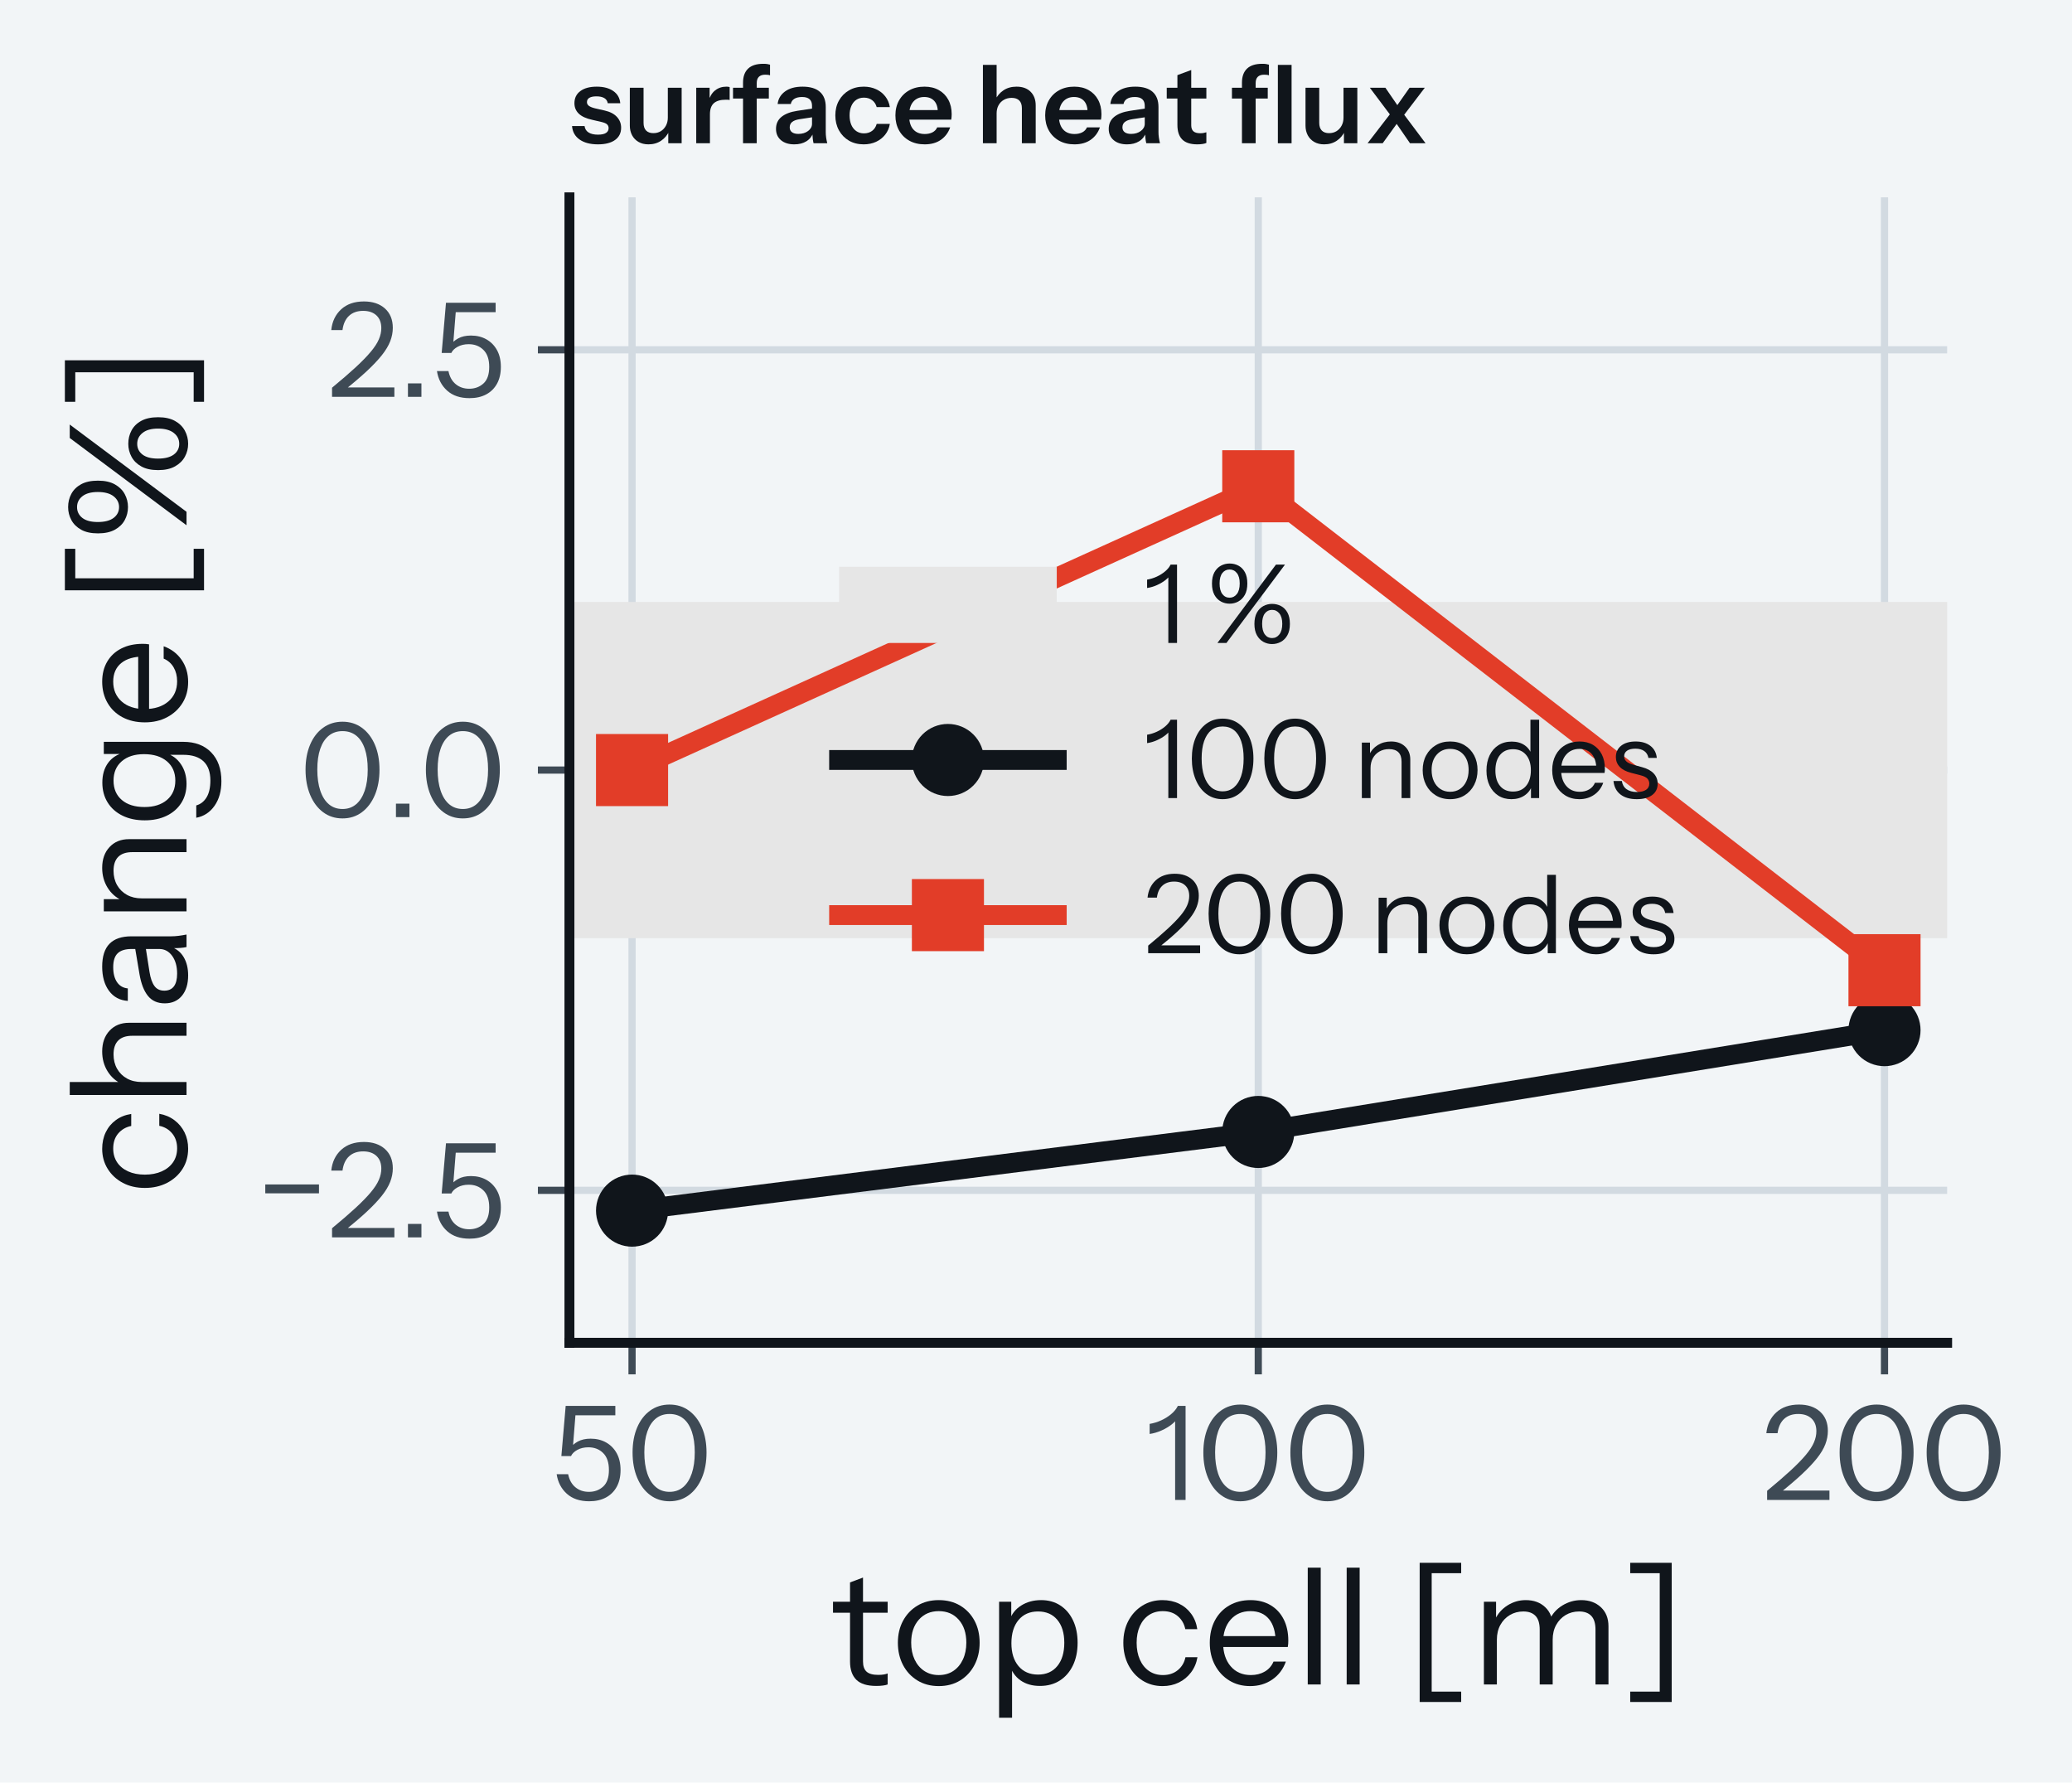
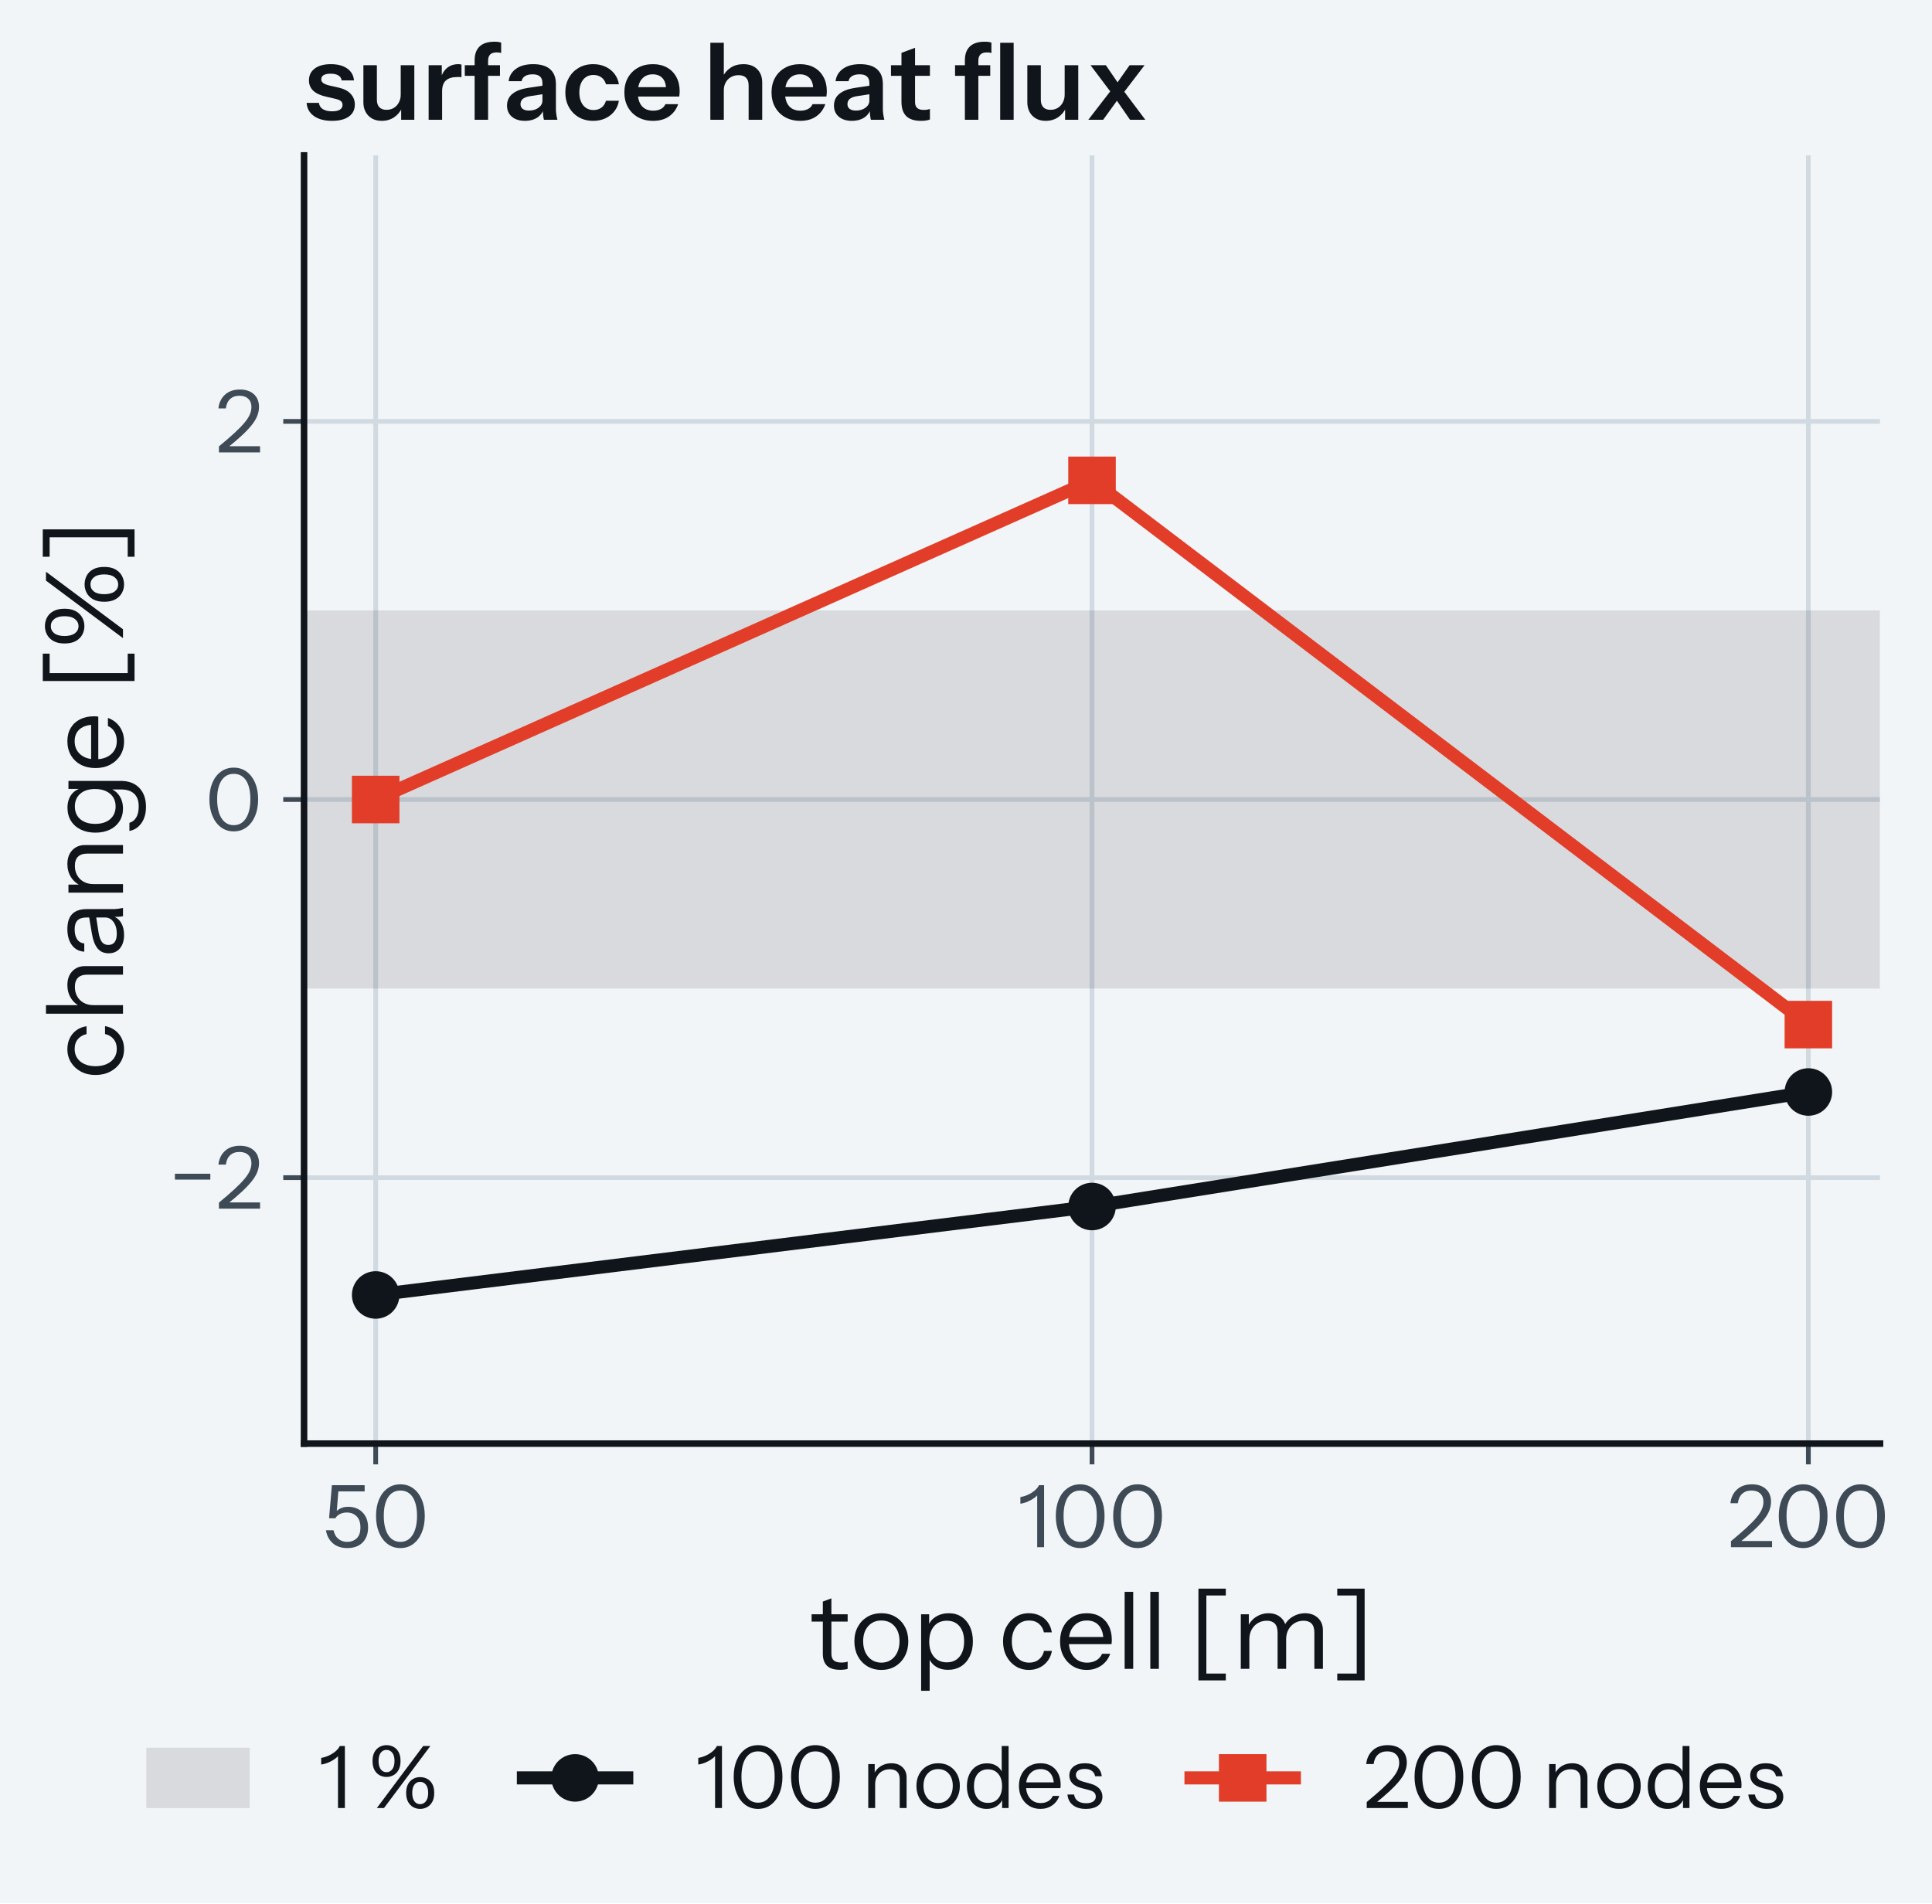
- <svg xmlns="http://www.w3.org/2000/svg" xmlns:xlink="http://www.w3.org/1999/xlink" width="229.94pt" height="197.797pt" viewBox="0 0 229.94 197.797" version="1.1">
+ <svg xmlns="http://www.w3.org/2000/svg" xmlns:xlink="http://www.w3.org/1999/xlink" width="325.161pt" height="320.35pt" viewBox="0 0 325.161 320.35" version="1.1">
  <defs>
    <style type="text/css">*{stroke-linejoin: round; stroke-linecap: butt}</style>
  </defs>
  <g id="figure_1">
    <g id="patch_1">
-       <path d="M 0 197.797  L 229.94 197.797  L 229.94 0  L 0 0  z " style="fill: #f2f5f7" />
+       <path d="M 0 320.35  L 325.161 320.35  L 325.161 0  L 0 0  z " style="fill: #f2f5f7" />
    </g>
    <g id="axes_1">
      <g id="patch_2">
-         <path d="M 63.193 148.995  L 216.083 148.995  L 216.083 21.897  L 63.193 21.897  z " style="fill: #f2f5f7" />
+         <path d="M 51.171 242.985  L 316.409 242.985  L 316.409 26.16  L 51.171 26.16  z " style="fill: #f2f5f7" />
      </g>
      <g id="matplotlib.axis_1">
        <g id="xtick_1">
          <g id="line2d_1">
-             <path d="M 209.133 148.995  L 209.133 21.897  " clip-path="url(#pb5e5a2b013)" style="fill: none; stroke: #d2dae1; stroke-width: 0.8; stroke-linecap: square" />
+             <path d="M 304.353 242.985  L 304.353 26.16  " clip-path="url(#pdc180f4bd3)" style="fill: none; stroke: #d2dae1; stroke-width: 0.8; stroke-linecap: square" />
          </g>
          <g id="line2d_2">
            <defs>
              <path id="m2a301ba8c9" d="M 0 0  L 0 3.5  " style="stroke: #3e4a55; stroke-width: 0.8" />
            </defs>
            <g>
-               <use xlink:href="#m2a301ba8c9" x="209.133" y="148.995" style="fill: #3e4a55; stroke: #3e4a55; stroke-width: 0.8" />
+               <use xlink:href="#m2a301ba8c9" x="304.353" y="242.985" style="fill: #3e4a55; stroke: #3e4a55; stroke-width: 0.8" />
            </g>
          </g>
          <g id="text_1">
-             <g style="fill: #3e4a55" transform="translate(195.5256 166.4347) scale(0.145 -0.145)">
+             <g style="fill: #3e4a55" transform="translate(290.7459 260.425) scale(0.145 -0.145)">
              <defs>
                <path id="InstrumentSans-Regular-32" d="M 256 0  L 256 448  Q 947 1018 1411 1446  Q 1875 1875 2153 2208  Q 2432 2541 2550 2819  Q 2669 3098 2669 3366  Q 2669 3763 2432 3987  Q 2195 4211 1779 4211  Q 1350 4211 1088 3968  Q 826 3725 768 3270  L 218 3270  Q 282 3898 701 4285  Q 1120 4672 1818 4672  Q 2464 4672 2848 4326  Q 3232 3981 3232 3379  Q 3232 3053 3107 2726  Q 2982 2400 2697 2041  Q 2413 1683 1949 1251  Q 1485 819 800 275  L 678 461  L 3309 461  L 3309 0  L 256 0  z " transform="scale(0.015625)" />
                <path id="InstrumentSans-Regular-30" d="M 2131 -64  Q 1587 -64 1180 240  Q 774 544 547 1085  Q 320 1626 320 2323  Q 320 3021 544 3549  Q 768 4077 1177 4374  Q 1587 4672 2131 4672  Q 2675 4672 3081 4374  Q 3488 4077 3715 3549  Q 3942 3021 3942 2323  Q 3942 1619 3715 1081  Q 3488 544 3081 240  Q 2675 -64 2131 -64  z M 2131 397  Q 2522 397 2797 630  Q 3072 864 3219 1296  Q 3366 1728 3366 2330  Q 3366 2925 3222 3347  Q 3078 3770 2803 3990  Q 2528 4211 2131 4211  Q 1734 4211 1459 3987  Q 1184 3763 1040 3344  Q 896 2925 896 2330  Q 896 1728 1043 1293  Q 1190 858 1465 627  Q 1741 397 2131 397  z " transform="scale(0.015625)" />
              </defs>
              <use xlink:href="#InstrumentSans-Regular-32" />
              <use xlink:href="#InstrumentSans-Regular-30" transform="translate(54.49999 0)" />
              <use xlink:href="#InstrumentSans-Regular-30" transform="translate(121.1 0)" />
            </g>
          </g>
        </g>
        <g id="xtick_2">
          <g id="line2d_3">
-             <path d="M 139.637 148.995  L 139.637 21.897  " clip-path="url(#pb5e5a2b013)" style="fill: none; stroke: #d2dae1; stroke-width: 0.8; stroke-linecap: square" />
+             <path d="M 183.79 242.985  L 183.79 26.16  " clip-path="url(#pdc180f4bd3)" style="fill: none; stroke: #d2dae1; stroke-width: 0.8; stroke-linecap: square" />
          </g>
          <g id="line2d_4">
            <g>
-               <use xlink:href="#m2a301ba8c9" x="139.637" y="148.995" style="fill: #3e4a55; stroke: #3e4a55; stroke-width: 0.8" />
+               <use xlink:href="#m2a301ba8c9" x="183.79" y="242.985" style="fill: #3e4a55; stroke: #3e4a55; stroke-width: 0.8" />
            </g>
          </g>
          <g id="text_2">
-             <g style="fill: #3e4a55" transform="translate(127.1471 166.4347) scale(0.145 -0.145)">
+             <g style="fill: #3e4a55" transform="translate(171.2999 260.425) scale(0.145 -0.145)">
              <defs>
                <path id="InstrumentSans-Regular-31" d="M 1440 0  L 1440 4083  L 1574 4051  Q 1498 3878 1280 3705  Q 1062 3533 777 3405  Q 493 3277 192 3232  L 192 3725  Q 493 3776 768 3904  Q 1043 4032 1257 4214  Q 1472 4397 1574 4608  L 1952 4608  L 1952 0  L 1440 0  z " transform="scale(0.015625)" />
              </defs>
              <use xlink:href="#InstrumentSans-Regular-31" />
              <use xlink:href="#InstrumentSans-Regular-30" transform="translate(39.09999 0)" />
              <use xlink:href="#InstrumentSans-Regular-30" transform="translate(105.7 0)" />
            </g>
          </g>
        </g>
        <g id="xtick_3">
          <g id="line2d_5">
-             <path d="M 70.142 148.995  L 70.142 21.897  " clip-path="url(#pb5e5a2b013)" style="fill: none; stroke: #d2dae1; stroke-width: 0.8; stroke-linecap: square" />
+             <path d="M 63.227 242.985  L 63.227 26.16  " clip-path="url(#pdc180f4bd3)" style="fill: none; stroke: #d2dae1; stroke-width: 0.8; stroke-linecap: square" />
          </g>
          <g id="line2d_6">
            <g>
-               <use xlink:href="#m2a301ba8c9" x="70.142" y="148.995" style="fill: #3e4a55; stroke: #3e4a55; stroke-width: 0.8" />
+               <use xlink:href="#m2a301ba8c9" x="63.227" y="242.985" style="fill: #3e4a55; stroke: #3e4a55; stroke-width: 0.8" />
            </g>
          </g>
          <g id="text_3">
-             <g style="fill: #3e4a55" transform="translate(61.15205 166.4347) scale(0.145 -0.145)">
+             <g style="fill: #3e4a55" transform="translate(54.23739 260.425) scale(0.145 -0.145)">
              <defs>
                <path id="InstrumentSans-Regular-35" d="M 1869 -64  Q 1184 -64 774 304  Q 365 672 275 1261  L 838 1261  Q 922 845 1194 621  Q 1466 397 1856 397  Q 2266 397 2550 653  Q 2835 909 2835 1466  Q 2835 2022 2550 2300  Q 2266 2579 1830 2579  Q 1517 2579 1286 2451  Q 1056 2323 979 2150  L 506 2150  L 717 4608  L 3149 4608  L 3149 4147  L 1030 4147  L 1210 4339  L 1062 2483  L 941 2528  Q 1056 2720 1312 2861  Q 1568 3002 1939 3002  Q 2368 3002 2697 2816  Q 3027 2630 3216 2288  Q 3405 1946 3405 1466  Q 3405 986 3216 643  Q 3027 301 2684 118  Q 2342 -64 1869 -64  z " transform="scale(0.015625)" />
              </defs>
              <use xlink:href="#InstrumentSans-Regular-35" />
              <use xlink:href="#InstrumentSans-Regular-30" transform="translate(57.39999 0)" />
            </g>
          </g>
        </g>
        <g id="text_4">
-           <g style="fill: #10151b" transform="translate(92.13578 186.9072) scale(0.18 -0.18)">
+           <g style="fill: #10151b" transform="translate(136.2886 280.8975) scale(0.18 -0.18)">
            <defs>
              <path id="InstrumentSans-Regular-74" d="M 1818 -58  Q 1274 -58 1027 188  Q 781 435 781 902  L 781 4026  L 1293 4218  L 1293 909  Q 1293 634 1433 506  Q 1574 378 1894 378  Q 2022 378 2115 394  Q 2208 410 2266 435  L 2266 0  Q 2202 -26 2083 -42  Q 1965 -58 1818 -58  z M 109 2829  L 109 3264  L 2266 3264  L 2266 2829  L 109 2829  z " transform="scale(0.015625)" />
              <path id="InstrumentSans-Regular-6f" d="M 1869 -64  Q 1389 -64 1024 160  Q 659 384 457 771  Q 256 1158 256 1645  Q 256 2138 461 2515  Q 666 2893 1027 3110  Q 1389 3328 1869 3328  Q 2355 3328 2716 3110  Q 3078 2893 3280 2515  Q 3482 2138 3482 1645  Q 3482 1158 3280 771  Q 3078 384 2716 160  Q 2355 -64 1869 -64  z M 1869 371  Q 2202 371 2445 534  Q 2688 698 2822 986  Q 2957 1274 2957 1651  Q 2957 2214 2659 2553  Q 2362 2893 1869 2893  Q 1382 2893 1081 2553  Q 781 2214 781 1651  Q 781 1274 915 986  Q 1050 698 1296 534  Q 1542 371 1869 371  z " transform="scale(0.015625)" />
              <path id="InstrumentSans-Regular-70" d="M 2125 -58  Q 1664 -58 1350 166  Q 1037 390 922 800  L 1024 813  L 1024 -1312  L 512 -1312  L 512 3264  L 992 3264  L 992 2502  L 922 2522  Q 1043 2899 1382 3113  Q 1722 3328 2170 3328  Q 2605 3328 2928 3117  Q 3251 2906 3430 2528  Q 3610 2150 3610 1645  Q 3610 1133 3424 749  Q 3238 365 2905 153  Q 2573 -58 2125 -58  z M 2048 390  Q 2534 390 2809 726  Q 3085 1062 3085 1645  Q 3085 2221 2809 2550  Q 2534 2880 2048 2880  Q 1562 2880 1280 2544  Q 998 2208 998 1626  Q 998 1056 1280 723  Q 1562 390 2048 390  z " transform="scale(0.015625)" />
              <path id="InstrumentSans-Regular-20" transform="scale(0.015625)" />
              <path id="InstrumentSans-Regular-63" d="M 1805 -64  Q 1357 -64 1008 157  Q 659 378 457 765  Q 256 1152 256 1645  Q 256 2138 457 2515  Q 659 2893 1008 3110  Q 1357 3328 1798 3328  Q 2163 3328 2454 3187  Q 2746 3046 2934 2787  Q 3123 2528 3174 2182  L 2701 2182  Q 2637 2496 2406 2694  Q 2176 2893 1811 2893  Q 1498 2893 1267 2739  Q 1037 2586 909 2304  Q 781 2022 781 1645  Q 781 1267 909 979  Q 1037 691 1270 531  Q 1504 371 1818 371  Q 2170 371 2406 566  Q 2643 762 2707 1075  L 3181 1075  Q 3123 736 2928 477  Q 2733 218 2445 77  Q 2157 -64 1805 -64  z " transform="scale(0.015625)" />
              <path id="InstrumentSans-Regular-65" d="M 1850 -64  Q 1382 -64 1024 157  Q 666 378 461 762  Q 256 1146 256 1645  Q 256 2144 457 2525  Q 659 2906 1024 3117  Q 1389 3328 1862 3328  Q 2317 3328 2653 3129  Q 2989 2931 3171 2572  Q 3354 2214 3354 1728  Q 3354 1664 3350 1606  Q 3347 1549 3334 1478  L 640 1478  L 640 1907  L 3021 1907  L 2854 1670  Q 2854 2259 2595 2576  Q 2336 2893 1862 2893  Q 1376 2893 1078 2557  Q 781 2221 781 1651  Q 781 1069 1078 720  Q 1376 371 1875 371  Q 2189 371 2425 508  Q 2662 646 2771 902  L 3258 902  Q 3098 454 2723 195  Q 2349 -64 1850 -64  z " transform="scale(0.015625)" />
              <path id="InstrumentSans-Regular-6c" d="M 512 0  L 512 4608  L 1024 4608  L 1024 0  L 512 0  z " transform="scale(0.015625)" />
              <path id="InstrumentSans-Regular-5b" d="M 576 -691  L 576 4800  L 2214 4800  L 2214 4390  L 1050 4390  L 1050 -282  L 2214 -282  L 2214 -691  L 576 -691  z " transform="scale(0.015625)" />
              <path id="InstrumentSans-Regular-6d" d="M 512 0  L 512 3264  L 992 3264  L 992 2496  L 1024 2496  L 1024 0  L 512 0  z M 2714 0  L 2714 2163  Q 2714 2534 2547 2707  Q 2381 2880 2067 2880  Q 1773 2880 1536 2739  Q 1299 2598 1161 2348  Q 1024 2099 1024 1766  L 941 2541  Q 1107 2906 1440 3117  Q 1773 3328 2163 3328  Q 2637 3328 2931 3049  Q 3226 2771 3226 2298  L 3226 0  L 2714 0  z M 4915 0  L 4915 2163  Q 4915 2534 4748 2707  Q 4582 2880 4269 2880  Q 3974 2880 3737 2739  Q 3501 2598 3363 2348  Q 3226 2099 3226 1766  L 3098 2541  Q 3264 2906 3609 3117  Q 3955 3328 4352 3328  Q 4826 3328 5126 3049  Q 5427 2771 5427 2298  L 5427 0  L 4915 0  z " transform="scale(0.015625)" />
              <path id="InstrumentSans-Regular-5d" d="M 2022 4800  L 2022 -691  L 384 -691  L 384 -282  L 1549 -282  L 1549 4390  L 384 4390  L 384 4800  L 2022 4800  z " transform="scale(0.015625)" />
            </defs>
            <use xlink:href="#InstrumentSans-Regular-74" />
            <use xlink:href="#InstrumentSans-Regular-6f" transform="translate(37.7 0)" />
            <use xlink:href="#InstrumentSans-Regular-70" transform="translate(96.09999 0)" />
            <use xlink:href="#InstrumentSans-Regular-20" transform="translate(156.7 0)" />
            <use xlink:href="#InstrumentSans-Regular-63" transform="translate(176.7 0)" />
            <use xlink:href="#InstrumentSans-Regular-65" transform="translate(230 0)" />
            <use xlink:href="#InstrumentSans-Regular-6c" transform="translate(286.3999 0)" />
            <use xlink:href="#InstrumentSans-Regular-6c" transform="translate(310.3999 0)" />
            <use xlink:href="#InstrumentSans-Regular-20" transform="translate(334.3999 0)" />
            <use xlink:href="#InstrumentSans-Regular-5b" transform="translate(354.3999 0)" />
            <use xlink:href="#InstrumentSans-Regular-6d" transform="translate(394.9999 0)" />
            <use xlink:href="#InstrumentSans-Regular-5d" transform="translate(487.1999 0)" />
          </g>
        </g>
      </g>
      <g id="matplotlib.axis_2">
        <g id="ytick_1">
          <g id="line2d_7">
-             <path d="M 63.193 132.078  L 216.083 132.078  " clip-path="url(#pb5e5a2b013)" style="fill: none; stroke: #d2dae1; stroke-width: 0.8; stroke-linecap: square" />
+             <path d="M 51.171 198.215  L 316.409 198.215  " clip-path="url(#pdc180f4bd3)" style="fill: none; stroke: #d2dae1; stroke-width: 0.8; stroke-linecap: square" />
          </g>
          <g id="line2d_8">
            <defs>
              <path id="me776a80f98" d="M 0 0  L -3.5 0  " style="stroke: #3e4a55; stroke-width: 0.8" />
            </defs>
            <g>
-               <use xlink:href="#me776a80f98" x="63.193" y="132.078" style="fill: #3e4a55; stroke: #3e4a55; stroke-width: 0.8" />
+               <use xlink:href="#me776a80f98" x="51.171" y="198.215" style="fill: #3e4a55; stroke: #3e4a55; stroke-width: 0.8" />
            </g>
          </g>
          <g id="text_5">
-             <g style="fill: #3e4a55" transform="translate(28.57 137.2977) scale(0.145 -0.145)">
+             <g style="fill: #3e4a55" transform="translate(28.57 203.4347) scale(0.145 -0.145)">
              <defs>
                <path id="InstrumentSans-Regular-2212" d="M 384 2157  L 384 2592  L 3014 2592  L 3014 2157  L 384 2157  z " transform="scale(0.015625)" />
-                 <path id="InstrumentSans-Regular-2e" d="M 486 0  L 486 659  L 1146 659  L 1146 0  L 486 0  z " transform="scale(0.015625)" />
              </defs>
              <use xlink:href="#InstrumentSans-Regular-2212" />
              <use xlink:href="#InstrumentSans-Regular-32" transform="translate(53.09999 0)" />
-               <use xlink:href="#InstrumentSans-Regular-2e" transform="translate(107.6 0)" />
-               <use xlink:href="#InstrumentSans-Regular-35" transform="translate(133.1 0)" />
            </g>
          </g>
        </g>
        <g id="ytick_2">
          <g id="line2d_9">
-             <path d="M 63.193 85.446  L 216.083 85.446  " clip-path="url(#pb5e5a2b013)" style="fill: none; stroke: #d2dae1; stroke-width: 0.8; stroke-linecap: square" />
+             <path d="M 51.171 134.572  L 316.409 134.572  " clip-path="url(#pdc180f4bd3)" style="fill: none; stroke: #d2dae1; stroke-width: 0.8; stroke-linecap: square" />
          </g>
          <g id="line2d_10">
            <g>
-               <use xlink:href="#me776a80f98" x="63.193" y="85.446" style="fill: #3e4a55; stroke: #3e4a55; stroke-width: 0.8" />
+               <use xlink:href="#me776a80f98" x="51.171" y="134.572" style="fill: #3e4a55; stroke: #3e4a55; stroke-width: 0.8" />
            </g>
          </g>
          <g id="text_6">
-             <g style="fill: #3e4a55" transform="translate(33.18281 90.66561) scale(0.145 -0.145)">
+             <g style="fill: #3e4a55" transform="translate(34.515 139.7925) scale(0.145 -0.145)">
              <use xlink:href="#InstrumentSans-Regular-30" />
-               <use xlink:href="#InstrumentSans-Regular-2e" transform="translate(66.59999 0)" />
-               <use xlink:href="#InstrumentSans-Regular-30" transform="translate(92.09998 0)" />
            </g>
          </g>
        </g>
        <g id="ytick_3">
          <g id="line2d_11">
-             <path d="M 63.193 38.813  L 216.083 38.813  " clip-path="url(#pb5e5a2b013)" style="fill: none; stroke: #d2dae1; stroke-width: 0.8; stroke-linecap: square" />
+             <path d="M 51.171 70.93  L 316.409 70.93  " clip-path="url(#pdc180f4bd3)" style="fill: none; stroke: #d2dae1; stroke-width: 0.8; stroke-linecap: square" />
          </g>
          <g id="line2d_12">
            <g>
-               <use xlink:href="#me776a80f98" x="63.193" y="38.813" style="fill: #3e4a55; stroke: #3e4a55; stroke-width: 0.8" />
+               <use xlink:href="#me776a80f98" x="51.171" y="70.93" style="fill: #3e4a55; stroke: #3e4a55; stroke-width: 0.8" />
            </g>
          </g>
          <g id="text_7">
-             <g style="fill: #3e4a55" transform="translate(36.26859 44.0335) scale(0.145 -0.145)">
+             <g style="fill: #3e4a55" transform="translate(36.26859 76.15031) scale(0.145 -0.145)">
              <use xlink:href="#InstrumentSans-Regular-32" />
-               <use xlink:href="#InstrumentSans-Regular-2e" transform="translate(54.49999 0)" />
-               <use xlink:href="#InstrumentSans-Regular-35" transform="translate(79.99997 0)" />
            </g>
          </g>
        </g>
        <g id="text_8">
-           <g style="fill: #10151b" transform="translate(20.7 132.5325) rotate(-90) scale(0.18 -0.18)">
+           <g style="fill: #10151b" transform="translate(20.7 181.6594) rotate(-90) scale(0.18 -0.18)">
            <defs>
              <path id="InstrumentSans-Regular-68" d="M 512 0  L 512 4608  L 1024 4608  L 1024 0  L 512 0  z M 2848 0  L 2848 2138  Q 2848 2509 2662 2694  Q 2477 2880 2112 2880  Q 1792 2880 1545 2739  Q 1299 2598 1161 2348  Q 1024 2099 1024 1766  L 941 2541  Q 1107 2906 1449 3117  Q 1792 3328 2227 3328  Q 2739 3328 3049 3037  Q 3360 2746 3360 2272  L 3360 0  L 2848 0  z " transform="scale(0.015625)" />
              <path id="InstrumentSans-Regular-61" d="M 2515 0  Q 2490 109 2480 249  Q 2470 390 2470 608  L 2438 608  L 2438 2170  Q 2438 2541 2268 2717  Q 2099 2893 1722 2893  Q 1350 2893 1129 2742  Q 909 2592 883 2317  L 390 2317  Q 422 2790 787 3059  Q 1152 3328 1741 3328  Q 2349 3328 2643 3040  Q 2938 2752 2938 2176  L 2938 608  Q 2938 467 2957 316  Q 2976 166 3008 0  L 2515 0  z M 1395 -64  Q 890 -64 592 182  Q 294 429 294 858  Q 294 1286 588 1523  Q 883 1760 1446 1856  L 2586 2048  L 2586 1626  L 1523 1459  Q 1165 1402 979 1267  Q 794 1133 794 877  Q 794 627 963 499  Q 1133 371 1466 371  Q 1894 371 2166 566  Q 2438 762 2438 1075  L 2522 621  Q 2419 294 2121 115  Q 1824 -64 1395 -64  z " transform="scale(0.015625)" />
              <path id="InstrumentSans-Regular-6e" d="M 512 0  L 512 3264  L 992 3264  L 992 2496  L 1024 2496  L 1024 0  L 512 0  z M 2848 0  L 2848 2138  Q 2848 2509 2662 2694  Q 2477 2880 2112 2880  Q 1792 2880 1545 2739  Q 1299 2598 1161 2348  Q 1024 2099 1024 1766  L 941 2541  Q 1107 2906 1449 3117  Q 1792 3328 2227 3328  Q 2739 3328 3049 3037  Q 3360 2746 3360 2272  L 3360 0  L 2848 0  z " transform="scale(0.015625)" />
              <path id="InstrumentSans-Regular-67" d="M 1811 -1376  Q 1229 -1376 841 -1104  Q 454 -832 371 -384  L 858 -384  Q 928 -640 1174 -790  Q 1421 -941 1843 -941  Q 2342 -941 2598 -669  Q 2854 -397 2854 128  L 2854 826  L 2918 813  Q 2810 442 2483 221  Q 2157 0 1709 0  Q 1280 0 953 208  Q 627 416 448 787  Q 269 1158 269 1651  Q 269 2150 454 2528  Q 640 2906 976 3114  Q 1312 3322 1760 3322  Q 2221 3322 2531 3098  Q 2842 2874 2944 2458  L 2886 2451  L 2886 3264  L 3366 3264  L 3366 128  Q 3366 -570 2950 -973  Q 2534 -1376 1811 -1376  z M 1837 442  Q 2317 442 2598 774  Q 2880 1107 2880 1677  Q 2880 2234 2598 2557  Q 2317 2880 1837 2880  Q 1350 2880 1072 2553  Q 794 2227 794 1658  Q 794 1101 1075 771  Q 1357 442 1837 442  z " transform="scale(0.015625)" />
              <path id="InstrumentSans-Regular-25" d="M 544 0  L 3987 4608  L 4518 4608  L 1075 0  L 544 0  z M 3757 -64  Q 3488 -64 3251 64  Q 3014 192 2867 454  Q 2720 717 2720 1120  Q 2720 1523 2864 1782  Q 3008 2042 3245 2170  Q 3482 2298 3757 2298  Q 4045 2298 4285 2170  Q 4525 2042 4665 1782  Q 4806 1523 4806 1120  Q 4806 717 4659 454  Q 4512 192 4272 64  Q 4032 -64 3757 -64  z M 3757 288  Q 4019 288 4188 505  Q 4358 723 4358 1126  Q 4358 1523 4188 1734  Q 4019 1946 3757 1946  Q 3494 1946 3334 1738  Q 3174 1530 3174 1126  Q 3174 717 3334 502  Q 3494 288 3757 288  z M 1261 2310  Q 986 2310 749 2438  Q 512 2566 368 2828  Q 224 3091 224 3494  Q 224 3898 368 4157  Q 512 4416 749 4544  Q 986 4672 1261 4672  Q 1549 4672 1785 4544  Q 2022 4416 2163 4157  Q 2304 3898 2304 3494  Q 2304 3091 2157 2828  Q 2010 2566 1773 2438  Q 1536 2310 1261 2310  z M 1261 2662  Q 1517 2662 1686 2876  Q 1856 3091 1856 3501  Q 1856 3898 1689 4109  Q 1523 4320 1261 4320  Q 998 4320 835 4112  Q 672 3904 672 3501  Q 672 3091 835 2876  Q 998 2662 1261 2662  z " transform="scale(0.015625)" />
            </defs>
            <use xlink:href="#InstrumentSans-Regular-63" />
            <use xlink:href="#InstrumentSans-Regular-68" transform="translate(53.29999 0)" />
            <use xlink:href="#InstrumentSans-Regular-61" transform="translate(113.2 0)" />
            <use xlink:href="#InstrumentSans-Regular-6e" transform="translate(166.5 0)" />
            <use xlink:href="#InstrumentSans-Regular-67" transform="translate(226.4 0)" />
            <use xlink:href="#InstrumentSans-Regular-65" transform="translate(287 0)" />
            <use xlink:href="#InstrumentSans-Regular-20" transform="translate(343.3999 0)" />
            <use xlink:href="#InstrumentSans-Regular-5b" transform="translate(363.3999 0)" />
            <use xlink:href="#InstrumentSans-Regular-25" transform="translate(403.9999 0)" />
            <use xlink:href="#InstrumentSans-Regular-5d" transform="translate(482.5999 0)" />
          </g>
        </g>
      </g>
      <g id="patch_3">
-         <path d="M 63.193 104.098  L 216.083 104.098  L 216.083 66.793  L 63.193 66.793  z " clip-path="url(#pb5e5a2b013)" style="fill: #e6e6e6" />
+         <path d="M 51.171 166.394  L 316.409 166.394  L 316.409 102.751  L 51.171 102.751  z " clip-path="url(#pdc180f4bd3)" style="fill: #10151b; opacity: 0.12" />
      </g>
      <g id="line2d_13">
-         <path d="M 209.133 114.304  L 139.637 125.602  L 70.142 134.33  " clip-path="url(#pb5e5a2b013)" style="fill: none; stroke: #10151b; stroke-width: 2.2; stroke-linecap: square" />
+         <path d="M 304.353 183.804  L 183.79 203.078  L 63.227 217.967  " clip-path="url(#pdc180f4bd3)" style="fill: none; stroke: #10151b; stroke-width: 2.2; stroke-linecap: square" />
        <defs>
          <path id="m4e214ecc18" d="M 0 3.5  C 0.928 3.5 1.819 3.131 2.475 2.475  C 3.131 1.819 3.5 0.928 3.5 0  C 3.5 -0.928 3.131 -1.819 2.475 -2.475  C 1.819 -3.131 0.928 -3.5 0 -3.5  C -0.928 -3.5 -1.819 -3.131 -2.475 -2.475  C -3.131 -1.819 -3.5 -0.928 -3.5 0  C -3.5 0.928 -3.131 1.819 -2.475 2.475  C -1.819 3.131 -0.928 3.5 0 3.5  z " style="stroke: #10151b" />
        </defs>
-         <g clip-path="url(#pb5e5a2b013)">
-           <use xlink:href="#m4e214ecc18" x="209.133" y="114.304" style="fill: #10151b; stroke: #10151b" />
-           <use xlink:href="#m4e214ecc18" x="139.637" y="125.602" style="fill: #10151b; stroke: #10151b" />
-           <use xlink:href="#m4e214ecc18" x="70.142" y="134.33" style="fill: #10151b; stroke: #10151b" />
+         <g clip-path="url(#pdc180f4bd3)">
+           <use xlink:href="#m4e214ecc18" x="304.353" y="183.804" style="fill: #10151b; stroke: #10151b" />
+           <use xlink:href="#m4e214ecc18" x="183.79" y="203.078" style="fill: #10151b; stroke: #10151b" />
+           <use xlink:href="#m4e214ecc18" x="63.227" y="217.967" style="fill: #10151b; stroke: #10151b" />
        </g>
      </g>
      <g id="line2d_14">
-         <path d="M 209.133 107.653  L 139.637 53.956  L 70.142 85.446  " clip-path="url(#pb5e5a2b013)" style="fill: none; stroke: #e23d28; stroke-width: 2.2; stroke-linecap: square" />
+         <path d="M 304.353 172.458  L 183.79 80.852  L 63.227 134.572  " clip-path="url(#pdc180f4bd3)" style="fill: none; stroke: #e23d28; stroke-width: 2.2; stroke-linecap: square" />
        <defs>
          <path id="mf7014047b5" d="M -3.5 3.5  L 3.5 3.5  L 3.5 -3.5  L -3.5 -3.5  z " style="stroke: #e23d28; stroke-linejoin: miter" />
        </defs>
-         <g clip-path="url(#pb5e5a2b013)">
-           <use xlink:href="#mf7014047b5" x="209.133" y="107.653" style="fill: #e23d28; stroke: #e23d28; stroke-linejoin: miter" />
-           <use xlink:href="#mf7014047b5" x="139.637" y="53.956" style="fill: #e23d28; stroke: #e23d28; stroke-linejoin: miter" />
-           <use xlink:href="#mf7014047b5" x="70.142" y="85.446" style="fill: #e23d28; stroke: #e23d28; stroke-linejoin: miter" />
+         <g clip-path="url(#pdc180f4bd3)">
+           <use xlink:href="#mf7014047b5" x="304.353" y="172.458" style="fill: #e23d28; stroke: #e23d28; stroke-linejoin: miter" />
+           <use xlink:href="#mf7014047b5" x="183.79" y="80.852" style="fill: #e23d28; stroke: #e23d28; stroke-linejoin: miter" />
+           <use xlink:href="#mf7014047b5" x="63.227" y="134.572" style="fill: #e23d28; stroke: #e23d28; stroke-linejoin: miter" />
        </g>
      </g>
      <g id="patch_4">
-         <path d="M 63.193 148.995  L 63.193 21.897  " style="fill: none; stroke: #10151b; stroke-width: 1.1; stroke-linejoin: miter; stroke-linecap: square" />
+         <path d="M 51.171 242.985  L 51.171 26.16  " style="fill: none; stroke: #10151b; stroke-width: 1.1; stroke-linejoin: miter; stroke-linecap: square" />
      </g>
      <g id="patch_5">
-         <path d="M 63.193 148.995  L 216.083 148.995  " style="fill: none; stroke: #10151b; stroke-width: 1.1; stroke-linejoin: miter; stroke-linecap: square" />
+         <path d="M 51.171 242.985  L 316.409 242.985  " style="fill: none; stroke: #10151b; stroke-width: 1.1; stroke-linejoin: miter; stroke-linecap: square" />
      </g>
      <g id="text_9">
-         <g style="fill: #10151b" transform="translate(63.1925 15.89652) scale(0.120785 -0.120785)">
+         <g style="fill: #10151b" transform="translate(51.17109 20.16) scale(0.18 -0.18)">
          <defs>
            <path id="InstrumentSans-SemiBold-73" d="M 1677 -64  Q 998 -64 595 221  Q 192 506 154 1011  L 890 1011  Q 922 762 1126 634  Q 1331 506 1677 506  Q 1990 506 2147 605  Q 2304 704 2304 890  Q 2304 1024 2214 1110  Q 2125 1197 1875 1254  L 1350 1376  Q 813 1491 553 1737  Q 294 1984 294 2355  Q 294 2810 643 3069  Q 992 3328 1606 3328  Q 2214 3328 2582 3069  Q 2950 2810 2989 2355  L 2253 2355  Q 2221 2554 2051 2656  Q 1882 2758 1587 2758  Q 1312 2758 1171 2672  Q 1030 2586 1030 2419  Q 1030 2291 1139 2204  Q 1248 2118 1504 2054  L 2067 1926  Q 2547 1818 2793 1549  Q 3040 1280 3040 915  Q 3040 448 2681 192  Q 2323 -64 1677 -64  z " transform="scale(0.015625)" />
            <path id="InstrumentSans-SemiBold-75" d="M 1485 -64  Q 1146 -64 899 80  Q 653 224 521 473  Q 390 723 390 1037  L 390 3264  L 1197 3264  L 1197 1203  Q 1197 902 1347 748  Q 1498 595 1773 595  Q 2022 595 2211 710  Q 2400 826 2512 1034  Q 2624 1242 2624 1504  L 2707 723  Q 2547 365 2230 150  Q 1914 -64 1485 -64  z M 2650 0  L 2650 768  L 2624 768  L 2624 3264  L 3437 3264  L 3437 0  L 2650 0  z " transform="scale(0.015625)" />
            <path id="InstrumentSans-SemiBold-72" d="M 429 0  L 429 3264  L 1216 3264  L 1216 2477  L 1235 2477  L 1235 0  L 429 0  z M 1235 1702  L 1152 2477  Q 1267 2893 1542 3110  Q 1818 3328 2202 3328  Q 2336 3328 2394 3302  L 2394 2541  Q 2362 2554 2304 2557  Q 2246 2560 2163 2560  Q 1696 2560 1465 2355  Q 1235 2150 1235 1702  z " transform="scale(0.015625)" />
            <path id="InstrumentSans-SemiBold-66" d="M 685 0  L 685 3565  Q 685 4102 982 4387  Q 1280 4672 1875 4672  Q 2010 4672 2099 4659  Q 2189 4646 2272 4621  L 2272 3994  Q 2227 4013 2156 4022  Q 2086 4032 1997 4032  Q 1741 4032 1616 3907  Q 1491 3782 1491 3546  L 1491 0  L 685 0  z M 96 2630  L 96 3264  L 2202 3264  L 2202 2630  L 96 2630  z " transform="scale(0.015625)" />
            <path id="InstrumentSans-SemiBold-61" d="M 2464 0  Q 2432 128 2416 281  Q 2400 435 2400 653  L 2374 653  L 2374 2202  Q 2374 2458 2230 2589  Q 2086 2720 1792 2720  Q 1504 2720 1334 2614  Q 1165 2509 1126 2310  L 352 2310  Q 403 2765 787 3046  Q 1171 3328 1818 3328  Q 2490 3328 2835 3024  Q 3181 2720 3181 2131  L 3181 653  Q 3181 499 3203 339  Q 3226 179 3270 0  L 2464 0  z M 1331 -64  Q 838 -64 547 182  Q 256 429 256 845  Q 256 1293 582 1555  Q 909 1818 1504 1907  L 2522 2061  L 2522 1549  L 1638 1414  Q 1350 1370 1206 1254  Q 1062 1139 1062 934  Q 1062 749 1196 649  Q 1331 550 1568 550  Q 1914 550 2144 723  Q 2374 896 2374 1146  L 2464 653  Q 2336 301 2045 118  Q 1754 -64 1331 -64  z " transform="scale(0.015625)" />
            <path id="InstrumentSans-SemiBold-63" d="M 1843 -64  Q 1350 -64 976 153  Q 602 371 387 758  Q 173 1146 173 1638  Q 173 2131 387 2512  Q 602 2893 976 3110  Q 1350 3328 1843 3328  Q 2246 3328 2572 3177  Q 2899 3027 3110 2755  Q 3322 2483 3379 2125  L 2605 2125  Q 2534 2387 2336 2534  Q 2138 2682 1856 2682  Q 1594 2682 1405 2554  Q 1216 2426 1113 2189  Q 1011 1952 1011 1638  Q 1011 1318 1113 1081  Q 1216 845 1408 713  Q 1600 582 1856 582  Q 2138 582 2336 729  Q 2534 877 2605 1139  L 3379 1139  Q 3322 781 3107 509  Q 2893 237 2569 86  Q 2246 -64 1843 -64  z " transform="scale(0.015625)" />
            <path id="InstrumentSans-SemiBold-65" d="M 1894 -64  Q 1376 -64 989 153  Q 602 371 387 755  Q 173 1139 173 1638  Q 173 2138 387 2518  Q 602 2899 986 3113  Q 1370 3328 1882 3328  Q 2368 3328 2726 3126  Q 3085 2925 3283 2560  Q 3482 2195 3482 1709  Q 3482 1619 3475 1542  Q 3469 1466 3456 1389  L 672 1389  L 672 1952  L 2835 1952  L 2669 1798  Q 2669 2259 2457 2489  Q 2246 2720 1869 2720  Q 1459 2720 1219 2438  Q 979 2157 979 1626  Q 979 1101 1219 822  Q 1459 544 1901 544  Q 2157 544 2349 640  Q 2541 736 2630 934  L 3392 934  Q 3232 474 2851 205  Q 2470 -64 1894 -64  z " transform="scale(0.015625)" />
            <path id="InstrumentSans-SemiBold-20" transform="scale(0.015625)" />
            <path id="InstrumentSans-SemiBold-68" d="M 429 0  L 429 4608  L 1235 4608  L 1235 0  L 429 0  z M 2720 0  L 2720 2061  Q 2720 2362 2566 2515  Q 2413 2669 2118 2669  Q 1862 2669 1660 2553  Q 1459 2438 1347 2233  Q 1235 2029 1235 1760  L 1152 2541  Q 1318 2899 1638 3113  Q 1958 3328 2406 3328  Q 2938 3328 3235 3027  Q 3533 2726 3533 2227  L 3533 0  L 2720 0  z " transform="scale(0.015625)" />
            <path id="InstrumentSans-SemiBold-74" d="M 1894 -64  Q 1293 -64 1008 221  Q 723 506 723 1075  L 723 4006  L 1536 4307  L 1536 1056  Q 1536 819 1664 704  Q 1792 589 2067 589  Q 2176 589 2262 605  Q 2349 621 2426 646  L 2426 19  Q 2349 -19 2208 -41  Q 2067 -64 1894 -64  z M 96 2630  L 96 3264  L 2426 3264  L 2426 2630  L 96 2630  z " transform="scale(0.015625)" />
            <path id="InstrumentSans-SemiBold-6c" d="M 429 0  L 429 4608  L 1235 4608  L 1235 0  L 429 0  z " transform="scale(0.015625)" />
            <path id="InstrumentSans-SemiBold-78" d="M 2669 0  L 1664 1459  L 307 3264  L 1222 3264  L 2131 1939  L 3584 0  L 2669 0  z M 1728 1965  L 2643 3264  L 3539 3264  L 2118 1402  L 1728 1965  z M 2048 1363  L 1062 0  L 173 0  L 1664 1933  L 2048 1363  z " transform="scale(0.015625)" />
          </defs>
          <use xlink:href="#InstrumentSans-SemiBold-73" />
          <use xlink:href="#InstrumentSans-SemiBold-75" transform="translate(49.39999 0)" />
          <use xlink:href="#InstrumentSans-SemiBold-72" transform="translate(109.8 0)" />
          <use xlink:href="#InstrumentSans-SemiBold-66" transform="translate(148.8 0)" />
          <use xlink:href="#InstrumentSans-SemiBold-61" transform="translate(185.8 0)" />
          <use xlink:href="#InstrumentSans-SemiBold-63" transform="translate(241.5999 0)" />
          <use xlink:href="#InstrumentSans-SemiBold-65" transform="translate(296.7999 0)" />
          <use xlink:href="#InstrumentSans-SemiBold-20" transform="translate(353.8999 0)" />
          <use xlink:href="#InstrumentSans-SemiBold-68" transform="translate(373.1999 0)" />
          <use xlink:href="#InstrumentSans-SemiBold-65" transform="translate(434.3999 0)" />
          <use xlink:href="#InstrumentSans-SemiBold-61" transform="translate(491.4999 0)" />
          <use xlink:href="#InstrumentSans-SemiBold-74" transform="translate(547.2999 0)" />
          <use xlink:href="#InstrumentSans-SemiBold-20" transform="translate(587.8999 0)" />
          <use xlink:href="#InstrumentSans-SemiBold-66" transform="translate(607.1999 0)" />
          <use xlink:href="#InstrumentSans-SemiBold-6c" transform="translate(644.1999 0)" />
          <use xlink:href="#InstrumentSans-SemiBold-75" transform="translate(670.1998 0)" />
          <use xlink:href="#InstrumentSans-SemiBold-78" transform="translate(730.5998 0)" />
        </g>
      </g>
-       <g id="legend_1">
-         <g id="patch_6">
-           <path d="M 93.117 71.344  L 117.274 71.344  L 117.274 62.889  L 93.117 62.889  z " style="fill: #e6e6e6" />
-         </g>
-         <g id="text_10">
-           <g style="fill: #10151b" transform="translate(126.9371 71.34396) scale(0.120785 -0.120785)">
-             <use xlink:href="#InstrumentSans-Regular-31" />
-             <use xlink:href="#InstrumentSans-Regular-20" transform="translate(39.09999 0)" />
-             <use xlink:href="#InstrumentSans-Regular-25" transform="translate(59.09998 0)" />
-           </g>
-         </g>
-         <g id="line2d_15">
-           <path d="M 93.117 84.328  L 105.196 84.328  L 117.274 84.328  " style="fill: none; stroke: #10151b; stroke-width: 2.2; stroke-linecap: square" />
-           <g>
-             <use xlink:href="#m4e214ecc18" x="105.196" y="84.328" style="fill: #10151b; stroke: #10151b" />
-           </g>
-         </g>
-         <g id="text_11">
-           <g style="fill: #10151b" transform="translate(126.9371 88.55582) scale(0.120785 -0.120785)">
-             <defs>
-               <path id="InstrumentSans-Regular-64" d="M 2886 0  L 2886 762  L 2950 742  Q 2829 371 2505 153  Q 2182 -64 1734 -64  Q 1293 -64 963 147  Q 634 358 451 736  Q 269 1114 269 1619  Q 269 2131 454 2515  Q 640 2899 973 3110  Q 1306 3322 1754 3322  Q 2214 3322 2528 3098  Q 2842 2874 2957 2464  L 2854 2451  L 2854 4608  L 3366 4608  L 3366 0  L 2886 0  z M 1830 384  Q 2323 384 2601 720  Q 2880 1056 2880 1638  Q 2880 2208 2598 2541  Q 2317 2874 1830 2874  Q 1344 2874 1069 2541  Q 794 2208 794 1619  Q 794 1043 1069 713  Q 1344 384 1830 384  z " transform="scale(0.015625)" />
-               <path id="InstrumentSans-Regular-73" d="M 1619 -64  Q 1018 -64 659 214  Q 301 493 250 1005  L 742 1005  Q 787 691 1017 524  Q 1248 358 1632 358  Q 1971 358 2163 486  Q 2355 614 2355 851  Q 2355 1018 2246 1142  Q 2138 1267 1811 1350  L 1286 1485  Q 838 1600 614 1840  Q 390 2080 390 2413  Q 390 2835 704 3081  Q 1018 3328 1555 3328  Q 2086 3328 2419 3072  Q 2752 2816 2797 2362  L 2304 2362  Q 2259 2624 2060 2765  Q 1862 2906 1536 2906  Q 1222 2906 1049 2787  Q 877 2669 877 2451  Q 877 2285 1001 2163  Q 1126 2042 1421 1958  L 1933 1818  Q 2387 1696 2617 1446  Q 2848 1197 2848 845  Q 2848 416 2521 176  Q 2195 -64 1619 -64  z " transform="scale(0.015625)" />
-             </defs>
-             <use xlink:href="#InstrumentSans-Regular-31" />
-             <use xlink:href="#InstrumentSans-Regular-30" transform="translate(39.09999 0)" />
-             <use xlink:href="#InstrumentSans-Regular-30" transform="translate(105.7 0)" />
-             <use xlink:href="#InstrumentSans-Regular-20" transform="translate(172.3 0)" />
-             <use xlink:href="#InstrumentSans-Regular-6e" transform="translate(192.3 0)" />
-             <use xlink:href="#InstrumentSans-Regular-6f" transform="translate(252.2 0)" />
-             <use xlink:href="#InstrumentSans-Regular-64" transform="translate(310.5999 0)" />
-             <use xlink:href="#InstrumentSans-Regular-65" transform="translate(371.1999 0)" />
-             <use xlink:href="#InstrumentSans-Regular-73" transform="translate(427.5999 0)" />
-           </g>
-         </g>
-         <g id="line2d_16">
-           <path d="M 93.117 101.54  L 105.196 101.54  L 117.274 101.54  " style="fill: none; stroke: #e23d28; stroke-width: 2.2; stroke-linecap: square" />
-           <g>
-             <use xlink:href="#mf7014047b5" x="105.196" y="101.54" style="fill: #e23d28; stroke: #e23d28; stroke-linejoin: miter" />
-           </g>
-         </g>
-         <g id="text_12">
-           <g style="fill: #10151b" transform="translate(126.9371 105.7677) scale(0.120785 -0.120785)">
-             <use xlink:href="#InstrumentSans-Regular-32" />
-             <use xlink:href="#InstrumentSans-Regular-30" transform="translate(54.49999 0)" />
-             <use xlink:href="#InstrumentSans-Regular-30" transform="translate(121.1 0)" />
-             <use xlink:href="#InstrumentSans-Regular-20" transform="translate(187.7 0)" />
-             <use xlink:href="#InstrumentSans-Regular-6e" transform="translate(207.7 0)" />
-             <use xlink:href="#InstrumentSans-Regular-6f" transform="translate(267.5999 0)" />
-             <use xlink:href="#InstrumentSans-Regular-64" transform="translate(325.9999 0)" />
-             <use xlink:href="#InstrumentSans-Regular-65" transform="translate(386.5999 0)" />
-             <use xlink:href="#InstrumentSans-Regular-73" transform="translate(442.9999 0)" />
-           </g>
+     </g>
+     <g id="legend_1">
+       <g id="patch_6">
+         <path d="M 24.622 304.327  L 42.022 304.327  L 42.022 294.178  L 24.622 294.178  z " style="fill: #10151b; opacity: 0.12" />
+       </g>
+       <g id="text_10">
+         <g style="fill: #10151b" transform="translate(53.62184 304.3275) scale(0.145 -0.145)">
+           <use xlink:href="#InstrumentSans-Regular-31" />
+           <use xlink:href="#InstrumentSans-Regular-20" transform="translate(39.09999 0)" />
+           <use xlink:href="#InstrumentSans-Regular-25" transform="translate(59.09998 0)" />
+         </g>
+       </g>
+       <g id="line2d_15">
+         <path d="M 88.087 299.252  L 96.787 299.252  L 105.487 299.252  " style="fill: none; stroke: #10151b; stroke-width: 2.2; stroke-linecap: square" />
+         <g>
+           <use xlink:href="#m4e214ecc18" x="96.787" y="299.252" style="fill: #10151b; stroke: #10151b" />
+         </g>
+       </g>
+       <g id="text_11">
+         <g style="fill: #10151b" transform="translate(117.0865 304.3275) scale(0.145 -0.145)">
+           <defs>
+             <path id="InstrumentSans-Regular-64" d="M 2886 0  L 2886 762  L 2950 742  Q 2829 371 2505 153  Q 2182 -64 1734 -64  Q 1293 -64 963 147  Q 634 358 451 736  Q 269 1114 269 1619  Q 269 2131 454 2515  Q 640 2899 973 3110  Q 1306 3322 1754 3322  Q 2214 3322 2528 3098  Q 2842 2874 2957 2464  L 2854 2451  L 2854 4608  L 3366 4608  L 3366 0  L 2886 0  z M 1830 384  Q 2323 384 2601 720  Q 2880 1056 2880 1638  Q 2880 2208 2598 2541  Q 2317 2874 1830 2874  Q 1344 2874 1069 2541  Q 794 2208 794 1619  Q 794 1043 1069 713  Q 1344 384 1830 384  z " transform="scale(0.015625)" />
+             <path id="InstrumentSans-Regular-73" d="M 1619 -64  Q 1018 -64 659 214  Q 301 493 250 1005  L 742 1005  Q 787 691 1017 524  Q 1248 358 1632 358  Q 1971 358 2163 486  Q 2355 614 2355 851  Q 2355 1018 2246 1142  Q 2138 1267 1811 1350  L 1286 1485  Q 838 1600 614 1840  Q 390 2080 390 2413  Q 390 2835 704 3081  Q 1018 3328 1555 3328  Q 2086 3328 2419 3072  Q 2752 2816 2797 2362  L 2304 2362  Q 2259 2624 2060 2765  Q 1862 2906 1536 2906  Q 1222 2906 1049 2787  Q 877 2669 877 2451  Q 877 2285 1001 2163  Q 1126 2042 1421 1958  L 1933 1818  Q 2387 1696 2617 1446  Q 2848 1197 2848 845  Q 2848 416 2521 176  Q 2195 -64 1619 -64  z " transform="scale(0.015625)" />
+           </defs>
+           <use xlink:href="#InstrumentSans-Regular-31" />
+           <use xlink:href="#InstrumentSans-Regular-30" transform="translate(39.09999 0)" />
+           <use xlink:href="#InstrumentSans-Regular-30" transform="translate(105.7 0)" />
+           <use xlink:href="#InstrumentSans-Regular-20" transform="translate(172.3 0)" />
+           <use xlink:href="#InstrumentSans-Regular-6e" transform="translate(192.3 0)" />
+           <use xlink:href="#InstrumentSans-Regular-6f" transform="translate(252.2 0)" />
+           <use xlink:href="#InstrumentSans-Regular-64" transform="translate(310.5999 0)" />
+           <use xlink:href="#InstrumentSans-Regular-65" transform="translate(371.1999 0)" />
+           <use xlink:href="#InstrumentSans-Regular-73" transform="translate(427.5999 0)" />
+         </g>
+       </g>
+       <g id="line2d_16">
+         <path d="M 200.446 299.252  L 209.146 299.252  L 217.846 299.252  " style="fill: none; stroke: #e23d28; stroke-width: 2.2; stroke-linecap: square" />
+         <g>
+           <use xlink:href="#mf7014047b5" x="209.146" y="299.252" style="fill: #e23d28; stroke: #e23d28; stroke-linejoin: miter" />
+         </g>
+       </g>
+       <g id="text_12">
+         <g style="fill: #10151b" transform="translate(229.4457 304.3275) scale(0.145 -0.145)">
+           <use xlink:href="#InstrumentSans-Regular-32" />
+           <use xlink:href="#InstrumentSans-Regular-30" transform="translate(54.49999 0)" />
+           <use xlink:href="#InstrumentSans-Regular-30" transform="translate(121.1 0)" />
+           <use xlink:href="#InstrumentSans-Regular-20" transform="translate(187.7 0)" />
+           <use xlink:href="#InstrumentSans-Regular-6e" transform="translate(207.7 0)" />
+           <use xlink:href="#InstrumentSans-Regular-6f" transform="translate(267.5999 0)" />
+           <use xlink:href="#InstrumentSans-Regular-64" transform="translate(325.9999 0)" />
+           <use xlink:href="#InstrumentSans-Regular-65" transform="translate(386.5999 0)" />
+           <use xlink:href="#InstrumentSans-Regular-73" transform="translate(442.9999 0)" />
        </g>
      </g>
    </g>
  </g>
  <defs>
-     <clipPath id="pb5e5a2b013">
-       <rect x="63.193" y="21.897" width="152.89" height="127.098" />
+     <clipPath id="pdc180f4bd3">
+       <rect x="51.171" y="26.16" width="265.238" height="216.825" />
    </clipPath>
  </defs>
</svg>
